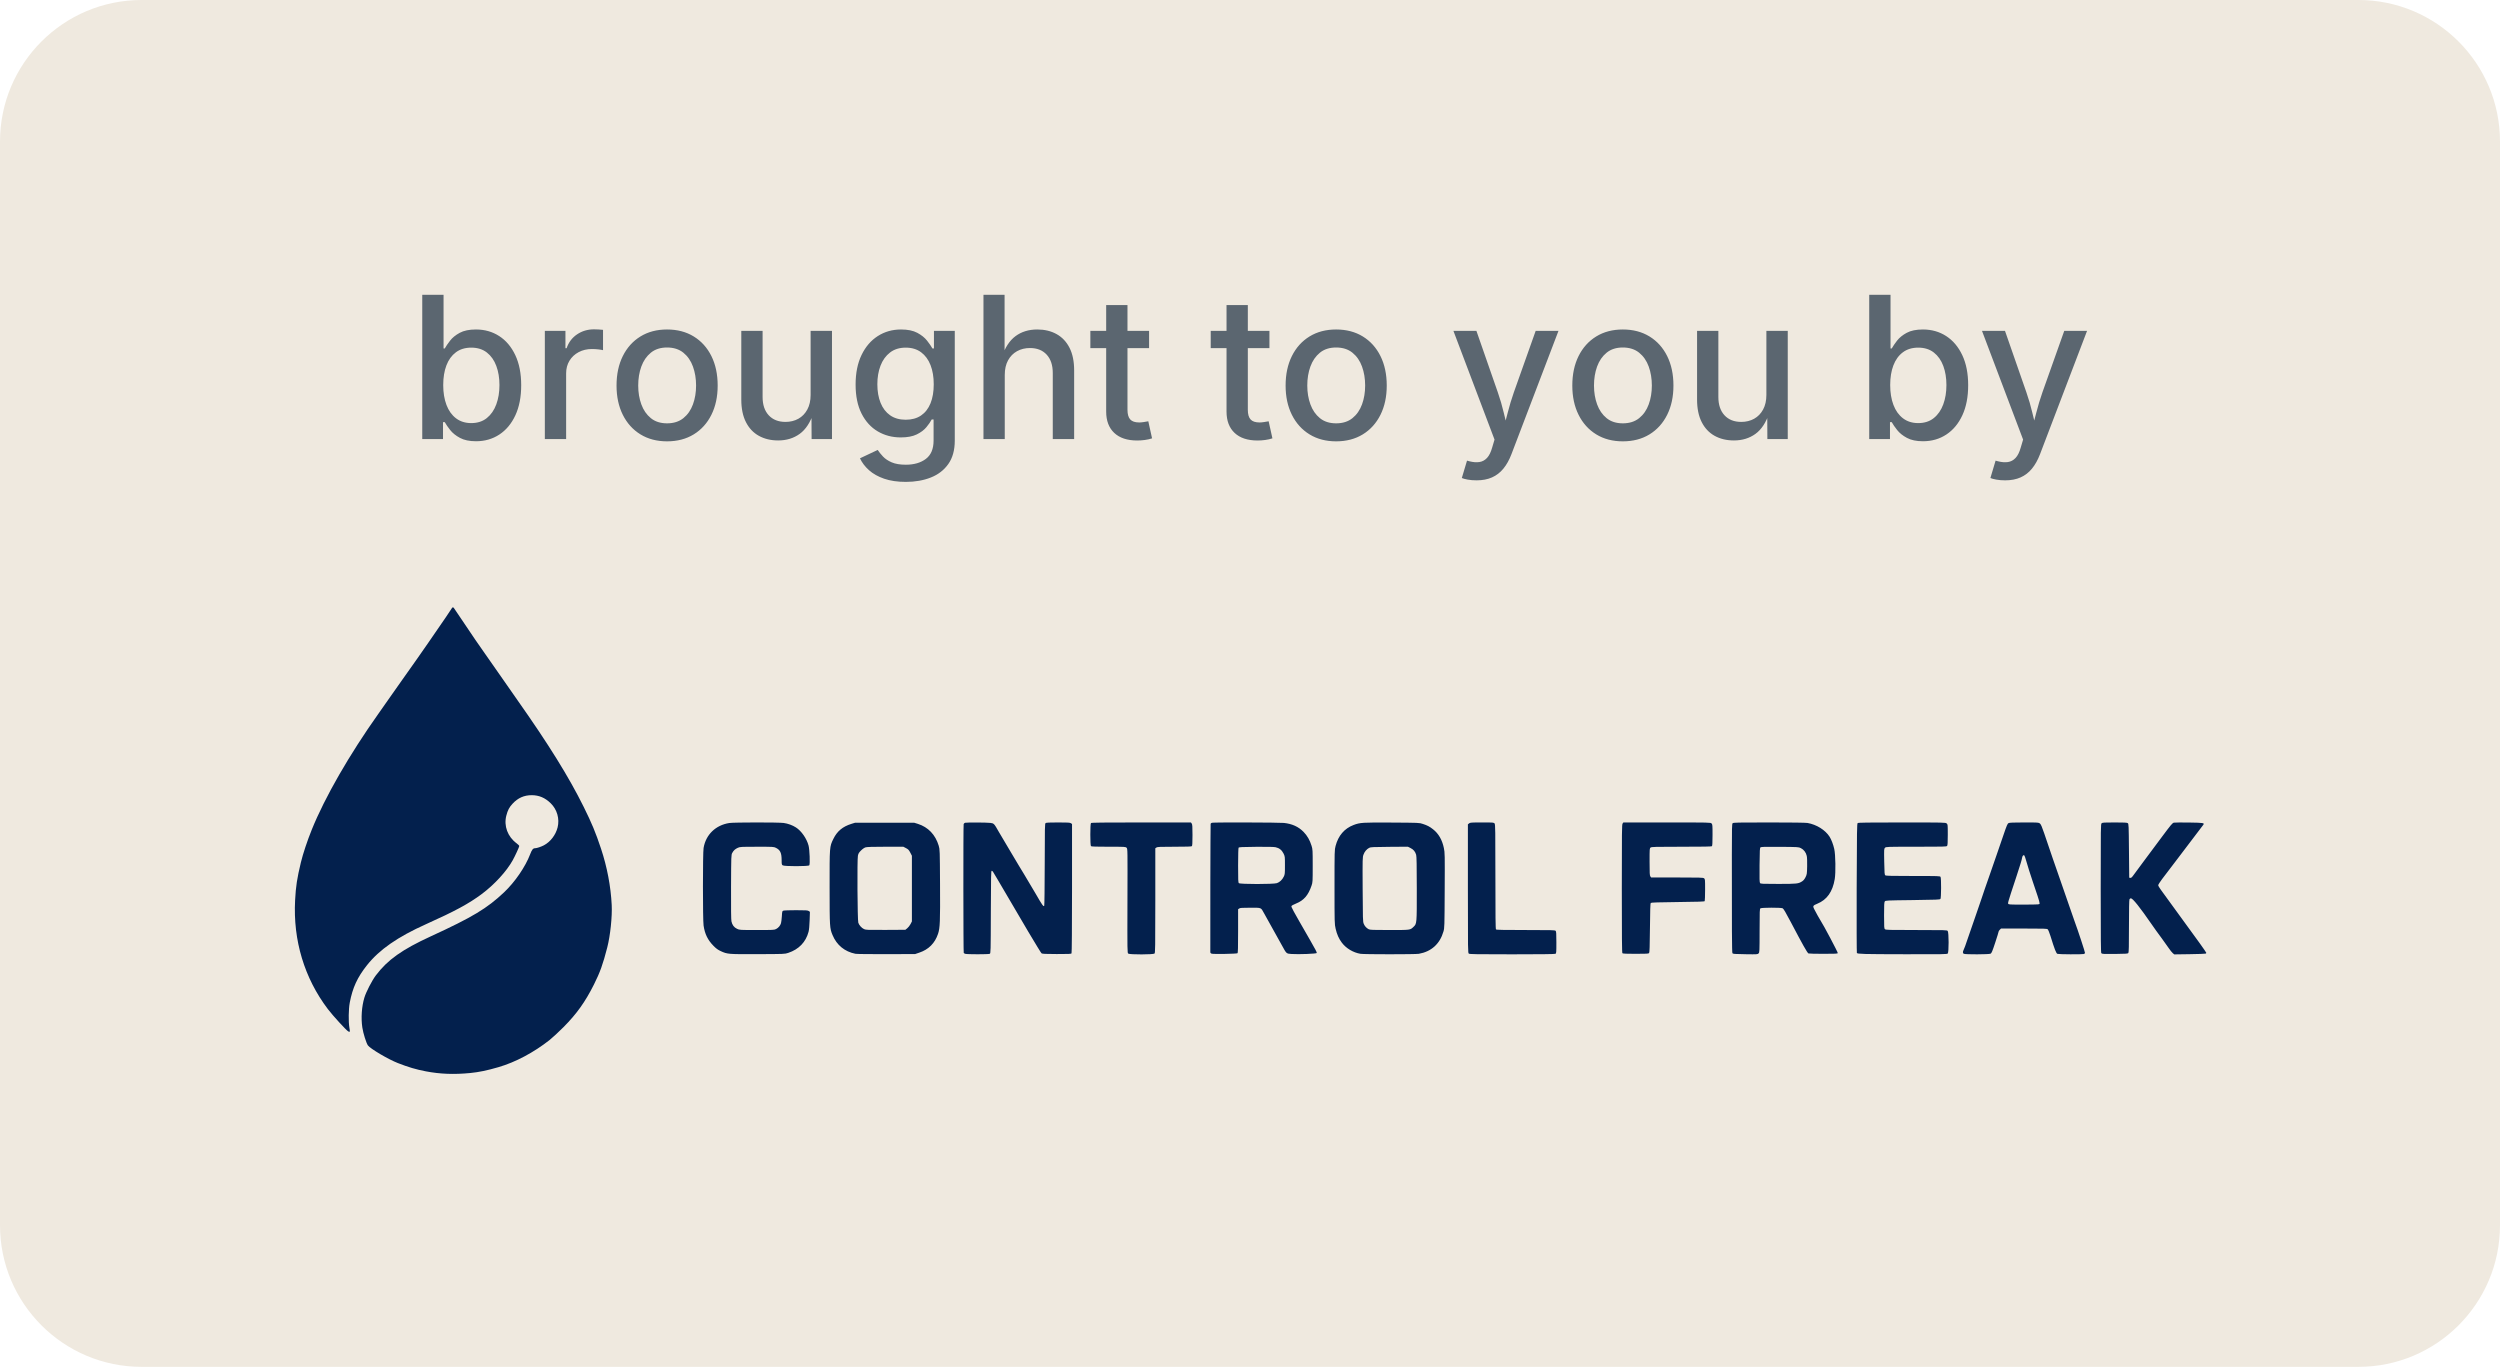
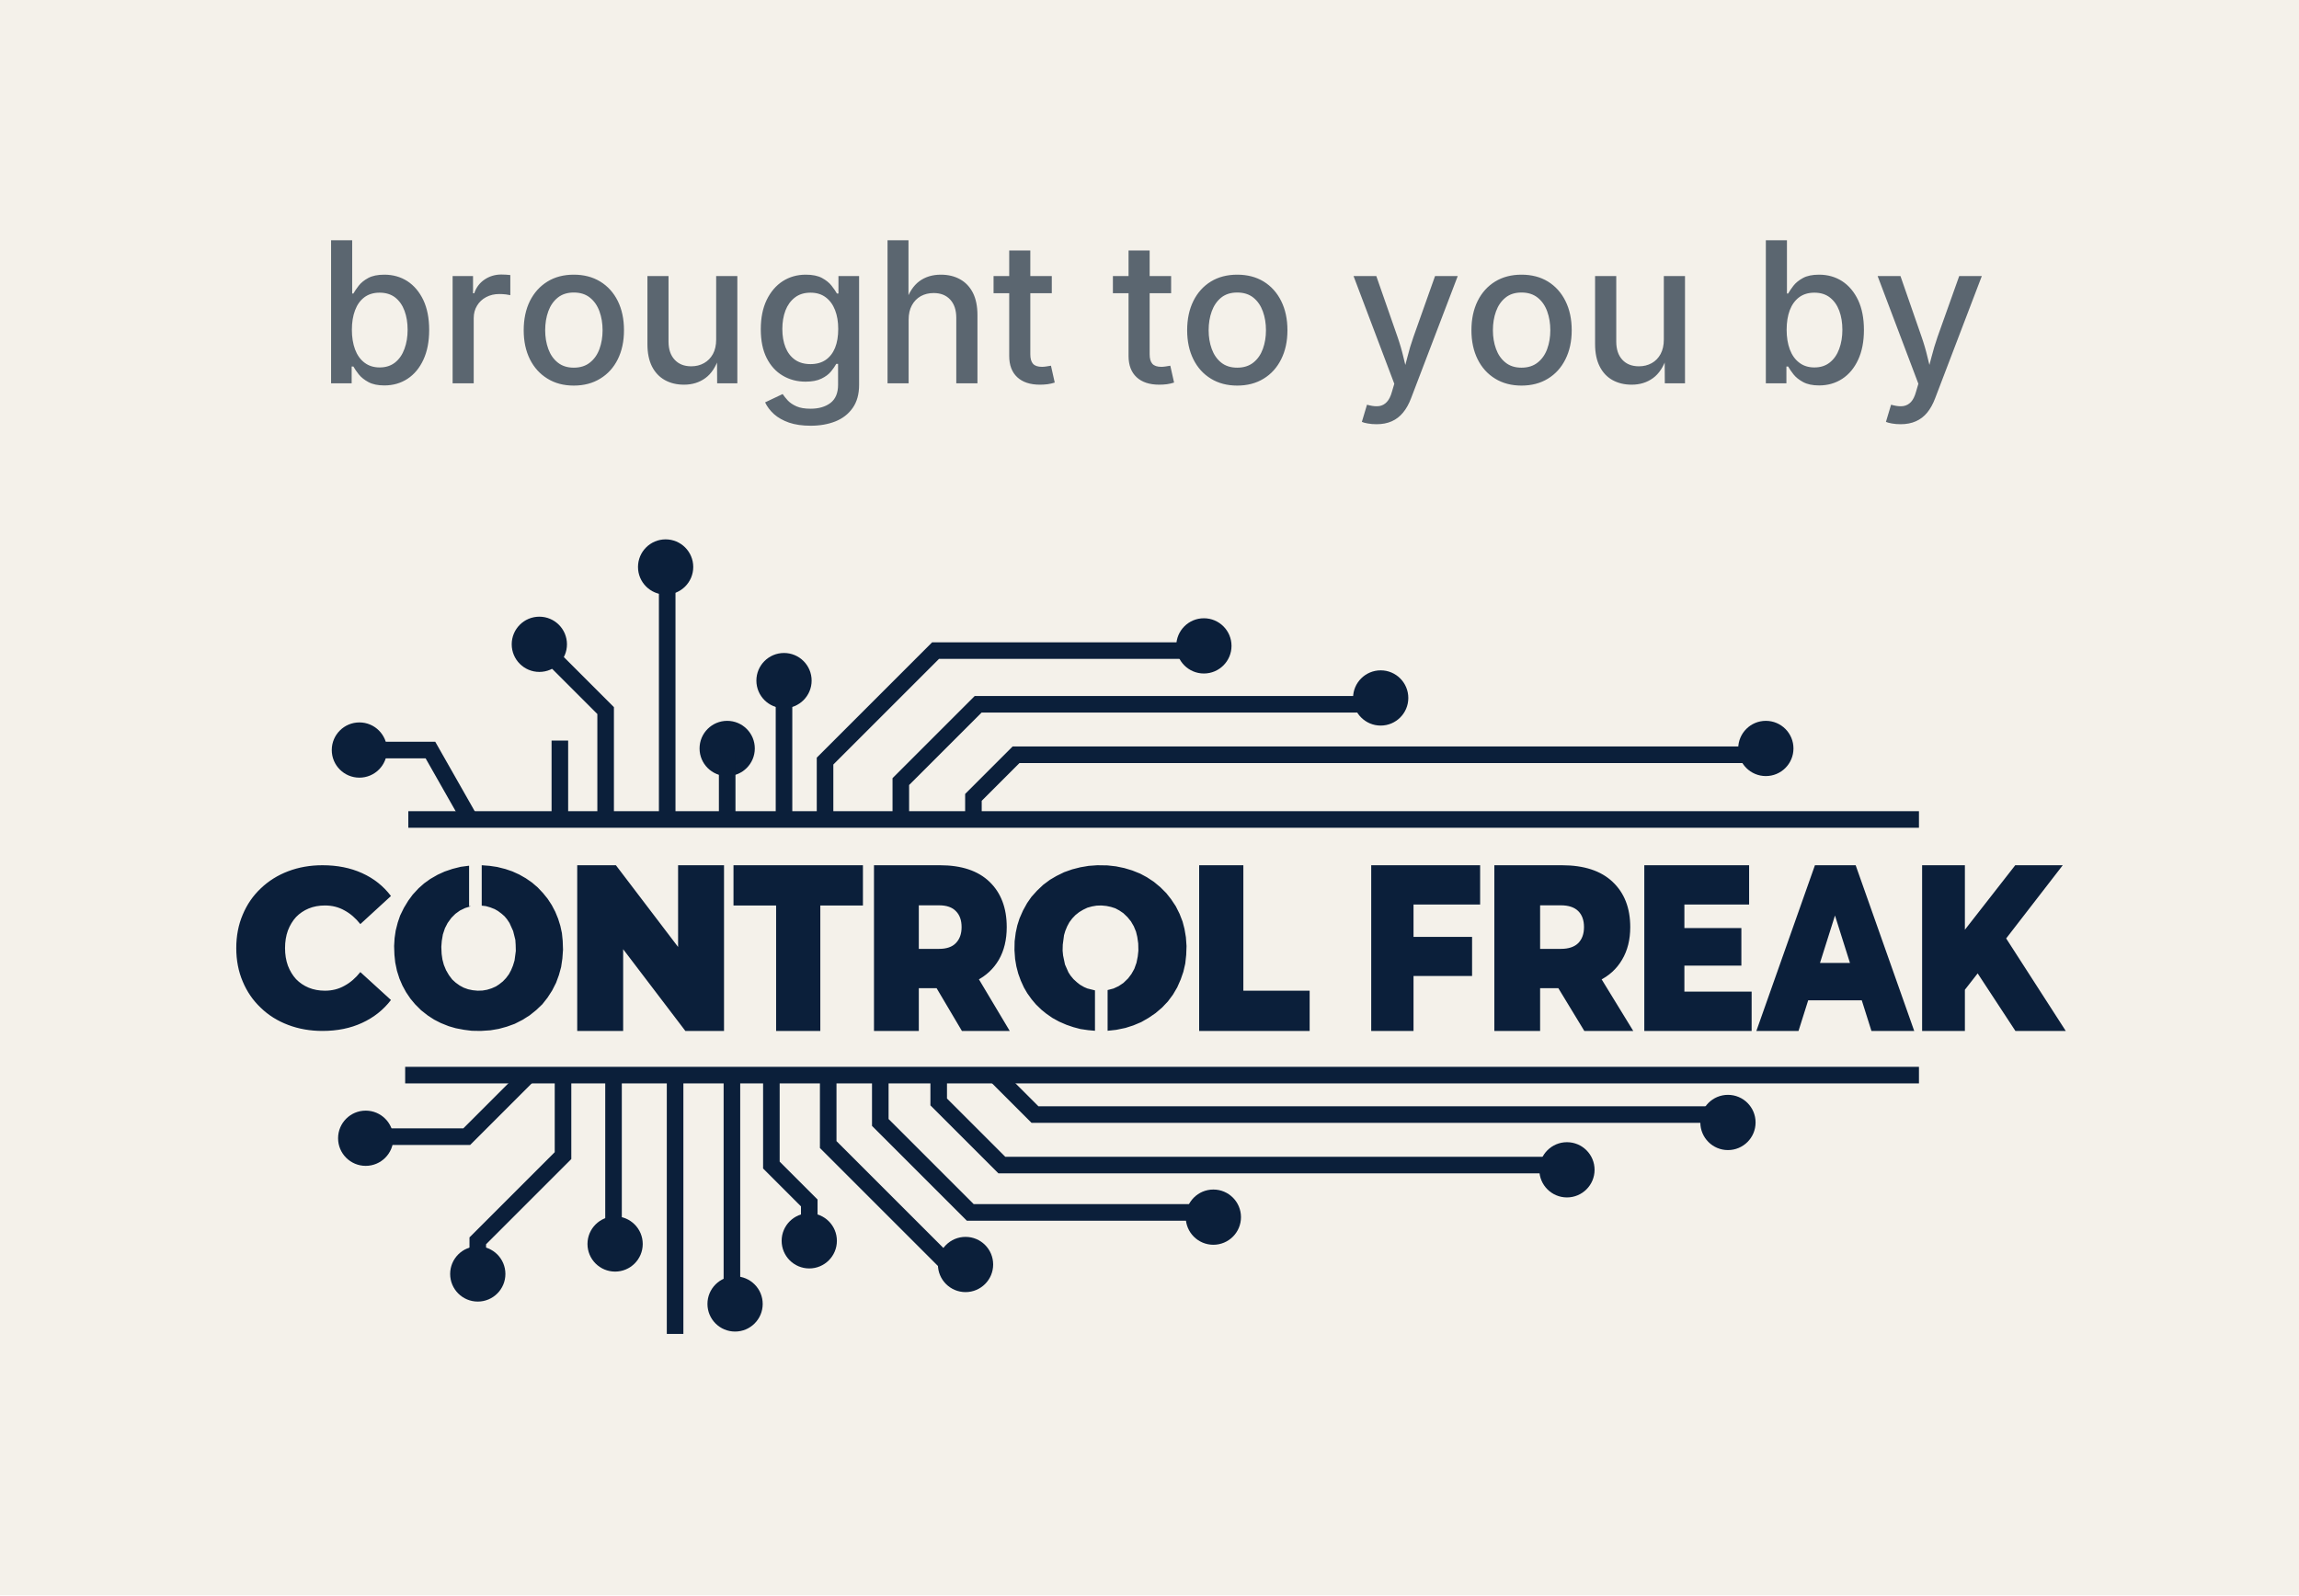
- <svg xmlns="http://www.w3.org/2000/svg" viewBox="0 0 353 193" width="353" height="193" role="img">
-   <rect width="353" height="193" rx="20" fill="#efe9df" />
-   <path transform="translate(57.6,62)" fill="#5b6670" d="M9.608 0.304Q8.227 0.304 7.347 -0.17Q6.467 -0.643 5.969 -1.274Q5.471 -1.904 5.201 -2.392H4.952V0.0H2.022V-20.371H5.03V-12.796H5.201Q5.468 -13.273 5.953 -13.901Q6.438 -14.529 7.309 -15.003Q8.18 -15.477 9.606 -15.477Q11.449 -15.477 12.888 -14.547Q14.327 -13.617 15.16 -11.854Q15.993 -10.09 15.993 -7.606Q15.993 -5.136 15.173 -3.366Q14.353 -1.596 12.913 -0.646Q11.473 0.304 9.608 0.304ZM8.941 -2.259Q10.256 -2.259 11.141 -2.97Q12.026 -3.681 12.475 -4.898Q12.923 -6.115 12.923 -7.629Q12.923 -9.134 12.48 -10.328Q12.037 -11.523 11.152 -12.218Q10.267 -12.914 8.941 -12.914Q7.651 -12.914 6.768 -12.252Q5.884 -11.59 5.433 -10.407Q4.983 -9.223 4.983 -7.629Q4.983 -6.039 5.439 -4.829Q5.896 -3.619 6.784 -2.939Q7.673 -2.259 8.941 -2.259ZM19.331 0.0V-15.285H22.241V-12.83H22.405Q22.827 -14.076 23.882 -14.788Q24.937 -15.499 26.277 -15.499Q26.565 -15.499 26.937 -15.478Q27.31 -15.457 27.548 -15.426V-12.555Q27.384 -12.605 26.919 -12.661Q26.453 -12.717 25.973 -12.717Q24.931 -12.717 24.103 -12.276Q23.276 -11.835 22.807 -11.062Q22.338 -10.289 22.338 -9.28V0.0ZM36.586 0.318Q34.435 0.318 32.831 -0.667Q31.227 -1.653 30.341 -3.429Q29.455 -5.205 29.455 -7.557Q29.455 -9.942 30.341 -11.724Q31.227 -13.505 32.831 -14.491Q34.435 -15.477 36.586 -15.477Q38.75 -15.477 40.356 -14.491Q41.963 -13.505 42.849 -11.724Q43.735 -9.942 43.735 -7.557Q43.735 -5.205 42.849 -3.429Q41.963 -1.653 40.356 -0.667Q38.75 0.318 36.586 0.318ZM36.586 -2.225Q37.981 -2.225 38.892 -2.956Q39.803 -3.688 40.244 -4.901Q40.686 -6.114 40.686 -7.562Q40.686 -9.023 40.244 -10.243Q39.803 -11.464 38.892 -12.199Q37.981 -12.933 36.586 -12.933Q35.2 -12.933 34.3 -12.199Q33.399 -11.464 32.957 -10.249Q32.516 -9.034 32.516 -7.562Q32.516 -6.114 32.957 -4.901Q33.399 -3.688 34.3 -2.956Q35.2 -2.225 36.586 -2.225ZM52.28 0.191Q50.723 0.191 49.548 -0.463Q48.372 -1.117 47.722 -2.405Q47.071 -3.692 47.071 -5.573V-15.285H50.078V-5.948Q50.078 -4.298 50.944 -3.362Q51.81 -2.427 53.309 -2.427Q54.328 -2.427 55.129 -2.872Q55.929 -3.318 56.393 -4.173Q56.858 -5.028 56.858 -6.228V-15.285H59.876V0.0H56.998L56.978 -3.742H57.276Q56.6 -1.669 55.319 -0.739Q54.038 0.191 52.28 0.191ZM70.308 6.043Q68.541 6.043 67.243 5.595Q65.946 5.147 65.102 4.391Q64.258 3.634 63.827 2.714L66.332 1.532Q66.616 1.965 67.073 2.455Q67.53 2.945 68.304 3.282Q69.079 3.618 70.303 3.618Q72.046 3.618 73.134 2.795Q74.222 1.972 74.222 0.208V-2.771H73.96Q73.695 -2.274 73.208 -1.682Q72.72 -1.091 71.852 -0.663Q70.983 -0.236 69.585 -0.236Q67.79 -0.236 66.345 -1.085Q64.899 -1.933 64.055 -3.596Q63.211 -5.259 63.211 -7.696Q63.211 -10.135 64.051 -11.876Q64.891 -13.617 66.343 -14.547Q67.794 -15.477 69.625 -15.477Q71.04 -15.477 71.919 -15.008Q72.797 -14.54 73.296 -13.906Q73.796 -13.273 74.063 -12.796H74.273V-15.285H77.214V0.222Q77.214 2.223 76.305 3.514Q75.395 4.806 73.832 5.424Q72.268 6.043 70.308 6.043ZM70.286 -2.734Q71.567 -2.734 72.449 -3.33Q73.331 -3.927 73.788 -5.05Q74.244 -6.174 74.244 -7.741Q74.244 -9.279 73.793 -10.44Q73.343 -11.601 72.461 -12.258Q71.579 -12.914 70.286 -12.914Q68.962 -12.914 68.07 -12.224Q67.178 -11.534 66.73 -10.368Q66.282 -9.201 66.282 -7.741Q66.282 -6.25 66.736 -5.121Q67.19 -3.991 68.082 -3.363Q68.974 -2.734 70.286 -2.734ZM84.272 -9.057V0.0H81.265V-20.371H84.247V-11.543H83.853Q84.518 -13.593 85.788 -14.535Q87.058 -15.477 88.861 -15.477Q90.42 -15.477 91.594 -14.822Q92.768 -14.168 93.419 -12.886Q94.069 -11.604 94.069 -9.712V0.0H91.051V-9.337Q91.051 -10.988 90.191 -11.923Q89.331 -12.858 87.832 -12.858Q86.814 -12.858 86.007 -12.413Q85.2 -11.968 84.736 -11.119Q84.272 -10.271 84.272 -9.057ZM104.651 -15.285V-12.84H96.359V-15.285ZM98.592 -18.922H101.6V-4.135Q101.6 -3.208 101.986 -2.778Q102.372 -2.348 103.266 -2.348Q103.501 -2.348 103.883 -2.404Q104.265 -2.46 104.539 -2.515L105.072 -0.104Q104.588 0.055 104.04 0.127Q103.492 0.199 102.967 0.199Q100.878 0.199 99.735 -0.87Q98.592 -1.94 98.592 -3.887ZM121.645 -15.285V-12.84H113.354V-15.285ZM115.586 -18.922H118.594V-4.135Q118.594 -3.208 118.98 -2.778Q119.366 -2.348 120.261 -2.348Q120.495 -2.348 120.877 -2.404Q121.259 -2.46 121.533 -2.515L122.066 -0.104Q121.582 0.055 121.034 0.127Q120.486 0.199 119.961 0.199Q117.873 0.199 116.73 -0.87Q115.586 -1.94 115.586 -3.887ZM131.059 0.318Q128.907 0.318 127.304 -0.667Q125.7 -1.653 124.814 -3.429Q123.928 -5.205 123.928 -7.557Q123.928 -9.942 124.814 -11.724Q125.7 -13.505 127.304 -14.491Q128.907 -15.477 131.059 -15.477Q133.222 -15.477 134.829 -14.491Q136.436 -13.505 137.322 -11.724Q138.208 -9.942 138.208 -7.557Q138.208 -5.205 137.322 -3.429Q136.436 -1.653 134.829 -0.667Q133.222 0.318 131.059 0.318ZM131.059 -2.225Q132.454 -2.225 133.365 -2.956Q134.275 -3.688 134.717 -4.901Q135.159 -6.114 135.159 -7.562Q135.159 -9.023 134.717 -10.243Q134.275 -11.464 133.365 -12.199Q132.454 -12.933 131.059 -12.933Q129.673 -12.933 128.772 -12.199Q127.872 -11.464 127.43 -10.249Q126.988 -9.034 126.988 -7.562Q126.988 -6.114 127.43 -4.901Q127.872 -3.688 128.772 -2.956Q129.673 -2.225 131.059 -2.225ZM148.809 5.495 149.542 3.043 149.883 3.133Q150.662 3.332 151.284 3.241Q151.907 3.149 152.365 2.662Q152.822 2.174 153.095 1.191L153.427 0.07L147.621 -15.285H150.868L153.893 -6.597Q154.398 -5.148 154.733 -3.718Q155.067 -2.288 155.456 -0.867H154.537Q154.926 -2.288 155.289 -3.726Q155.653 -5.164 156.154 -6.597L159.238 -15.285H162.459L155.82 2.123Q155.355 3.345 154.68 4.17Q154.005 4.996 153.071 5.41Q152.137 5.824 150.904 5.824Q150.196 5.824 149.639 5.721Q149.082 5.618 148.809 5.495ZM171.542 0.318Q169.39 0.318 167.786 -0.667Q166.182 -1.653 165.296 -3.429Q164.41 -5.205 164.41 -7.557Q164.41 -9.942 165.296 -11.724Q166.182 -13.505 167.786 -14.491Q169.39 -15.477 171.542 -15.477Q173.705 -15.477 175.311 -14.491Q176.918 -13.505 177.804 -11.724Q178.69 -9.942 178.69 -7.557Q178.69 -5.205 177.804 -3.429Q176.918 -1.653 175.311 -0.667Q173.705 0.318 171.542 0.318ZM171.542 -2.225Q172.936 -2.225 173.847 -2.956Q174.758 -3.688 175.199 -4.901Q175.641 -6.114 175.641 -7.562Q175.641 -9.023 175.199 -10.243Q174.758 -11.464 173.847 -12.199Q172.936 -12.933 171.542 -12.933Q170.155 -12.933 169.255 -12.199Q168.354 -11.464 167.912 -10.249Q167.471 -9.034 167.471 -7.562Q167.471 -6.114 167.912 -4.901Q168.354 -3.688 169.255 -2.956Q170.155 -2.225 171.542 -2.225ZM187.235 0.191Q185.678 0.191 184.503 -0.463Q183.328 -1.117 182.677 -2.405Q182.026 -3.692 182.026 -5.573V-15.285H185.033V-5.948Q185.033 -4.298 185.899 -3.362Q186.765 -2.427 188.264 -2.427Q189.284 -2.427 190.084 -2.872Q190.885 -3.318 191.349 -4.173Q191.813 -5.028 191.813 -6.228V-15.285H194.831V0.0H191.953L191.933 -3.742H192.231Q191.555 -1.669 190.274 -0.739Q188.993 0.191 187.235 0.191ZM213.92 0.304Q212.54 0.304 211.66 -0.17Q210.78 -0.643 210.282 -1.274Q209.783 -1.904 209.514 -2.392H209.265V0.0H206.335V-20.371H209.342V-12.796H209.514Q209.781 -13.273 210.265 -13.901Q210.75 -14.529 211.621 -15.003Q212.493 -15.477 213.919 -15.477Q215.762 -15.477 217.2 -14.547Q218.639 -13.617 219.473 -11.854Q220.306 -10.09 220.306 -7.606Q220.306 -5.136 219.486 -3.366Q218.665 -1.596 217.225 -0.646Q215.785 0.304 213.92 0.304ZM213.253 -2.259Q214.568 -2.259 215.453 -2.97Q216.339 -3.681 216.787 -4.898Q217.235 -6.115 217.235 -7.629Q217.235 -9.134 216.793 -10.328Q216.35 -11.523 215.465 -12.218Q214.58 -12.914 213.253 -12.914Q211.963 -12.914 211.08 -12.252Q210.197 -11.59 209.746 -10.407Q209.295 -9.223 209.295 -7.629Q209.295 -6.039 209.752 -4.829Q210.208 -3.619 211.097 -2.939Q211.986 -2.259 213.253 -2.259ZM223.444 5.495 224.176 3.043 224.517 3.133Q225.296 3.332 225.919 3.241Q226.542 3.149 226.999 2.662Q227.457 2.174 227.73 1.191L228.062 0.07L222.256 -15.285H225.503L228.528 -6.597Q229.033 -5.148 229.367 -3.718Q229.702 -2.288 230.091 -0.867H229.172Q229.561 -2.288 229.924 -3.726Q230.288 -5.164 230.789 -6.597L233.873 -15.285H237.094L230.455 2.123Q229.99 3.345 229.315 4.17Q228.64 4.996 227.706 5.41Q226.772 5.824 225.539 5.824Q224.831 5.824 224.274 5.721Q223.717 5.618 223.444 5.495Z" />
-   <g transform="translate(40.0,84) scale(0.28)" fill="#03204D">
-     <path fill-rule="evenodd" d="M94.25,241.11C98.73,240.67 102.76,239.83 108.62,238.12C117.10,235.64 126.32,230.74 134.25,224.50C135.69,223.36 138.86,220.43 141.30,217.98C148.00,211.22 152.24,205.28 156.66,196.48C159.73,190.35 161.19,186.30 163.38,177.75C164.91,171.79 165.91,162.21 165.62,156.38C165.14,146.91 163.31,137.26 160.22,127.95C157.49,119.75 155.60,115.19 151.48,106.88C144.04,91.85 133.81,75.37 118.12,53.12C116.27,50.51 112.55,45.17 109.84,41.25C107.13,37.33 103.43,32.04 101.62,29.50C99.82,26.96 97.66,23.86 96.83,22.62C89.42,11.55 86.23,6.83 86.00,6.56C85.57,6.07 85.26,6.19 84.80,7.02C84.39,7.77 81.52,11.97 73.13,24.12C69.25,29.75 66.62,33.48 59.76,43.15C57.90,45.77 55.14,49.69 53.62,51.87C52.11,54.04 49.59,57.63 48.02,59.85C33.30,80.60 20.98,102.02 14.37,118.38C12.12,123.93 9.92,130.57 8.88,134.88C6.93,143.01 6.33,146.92 5.96,153.99C4.89,174.19 10.63,193.24 22.47,208.86C24.99,212.18 31.80,219.63 32.79,220.14C33.66,220.60 33.72,220.38 33.33,218.16C32.82,215.22 32.91,208.84 33.52,205.62C34.95,198.09 37.36,192.84 42.20,186.75C48.47,178.86 57.64,172.49 72.00,166.04C86.62,159.47 93.54,155.73 100.12,150.82C106.43,146.12 112.56,139.44 115.66,133.88C116.92,131.62 119.00,127.10 119.00,126.63C119.00,126.43 118.40,125.82 117.67,125.28C113.14,121.94 111.12,116.50 112.48,111.28C113.19,108.55 113.94,107.11 115.63,105.29C118.32,102.39 121.43,101.00 125.25,101.00C128.97,101.00 132.03,102.30 134.88,105.10C138.08,108.24 139.41,112.92 138.34,117.23C137.39,121.05 134.71,124.55 131.39,126.29C130.00,127.02 127.80,127.75 126.99,127.75C125.95,127.75 125.40,128.42 124.51,130.75C122.08,137.13 116.85,144.76 111.33,149.99C102.80,158.07 95.33,162.56 74.54,172.11C59.92,178.82 52.61,184.01 46.66,191.90C44.70,194.51 41.79,200.15 40.90,203.07C39.53,207.58 39.13,213.41 39.87,218.21C40.30,221.08 41.87,226.08 42.68,227.19C43.92,228.88 52.95,234.21 57.75,236.08C63.11,238.18 66.95,239.31 71.82,240.25C79.11,241.64 86.06,241.91 94.25,241.11Z" />
-     <path transform="translate(206,109)" fill-rule="evenodd" d="M48.62,71.53C53.98,69.76 57.51,66.09 58.89,60.88C59.14,59.94 59.34,57.76 59.43,55.10L59.57,50.83L58.98,50.41C58.47,50.06 57.58,50.00 52.59,50.00C49.39,50.00 46.51,50.10 46.18,50.23C45.61,50.44 45.57,50.61 45.42,53.04C45.33,54.46 45.14,56.04 44.99,56.55C44.65,57.76 43.69,58.90 42.48,59.51C41.58,59.97 40.96,60.00 32.82,60.00C24.15,60.00 24.12,59.99 22.83,59.39C21.30,58.68 20.40,57.47 20.00,55.62C19.82,54.78 19.76,49.05 19.80,38.24C19.87,22.29 19.88,22.11 20.41,21.12C21.10,19.84 21.85,19.16 23.25,18.52C24.31,18.04 24.86,18.01 32.85,18.01C41.12,18.00 41.35,18.01 42.44,18.56C44.63,19.65 45.31,21.13 45.31,24.82C45.31,26.76 45.37,27.06 45.84,27.38C46.63,27.94 58.79,27.93 59.25,27.37C59.71,26.82 59.43,19.39 58.88,17.38C57.92,13.82 55.27,10.03 52.53,8.27C50.78,7.14 48.49,6.31 46.34,6.01C43.77,5.65 21.26,5.67 18.94,6.03C12.03,7.10 7.08,11.90 5.95,18.62C5.52,21.18 5.52,54.85 5.95,57.75C6.58,62.01 8.05,65.03 10.92,67.94C12.30,69.35 13.14,69.96 14.63,70.65C17.96,72.19 18.39,72.22 33.38,72.16C46.76,72.11 46.89,72.11 48.62,71.53ZM114.74,71.40C119.43,69.83 122.60,66.64 124.18,61.92C125.17,58.98 125.30,55.84 125.19,36.92C125.09,19.63 125.08,19.35 124.53,17.50C122.87,11.94 119.20,8.10 114.00,6.46L112.12,5.88L97.25,5.88L82.38,5.88L80.50,6.46C76.06,7.85 73.28,10.17 71.38,14.08C69.47,18.00 69.48,17.86 69.50,38.56C69.51,58.50 69.55,59.10 70.98,62.53C73.09,67.61 77.09,70.89 82.52,71.98C83.13,72.11 90.15,72.19 98.12,72.16L112.62,72.12L114.74,71.40ZM150.26,71.99C150.74,71.74 150.75,71.24 150.81,50.93C150.87,32.76 150.92,30.12 151.24,30.12C151.65,30.12 151.74,30.25 154.36,34.75C166.29,55.25 175.86,71.32 176.38,71.75C176.70,72.02 178.32,72.10 184.03,72.11C190.20,72.12 191.30,72.07 191.50,71.75C191.65,71.52 191.74,58.99 191.75,38.95L191.75,6.53L191.19,6.14C190.73,5.81 189.67,5.75 184.74,5.75C180.41,5.75 178.73,5.83 178.43,6.06C178.04,6.35 178.01,8.04 177.98,26.90C177.96,38.19 177.85,47.58 177.73,47.78C177.37,48.37 176.74,47.48 173.30,41.50C171.52,38.41 168.92,34.04 167.53,31.79C166.14,29.54 165.00,27.67 165.00,27.63C165.00,27.59 163.11,24.42 160.81,20.59C158.50,16.76 155.83,12.24 154.87,10.56C152.45,6.28 152.37,6.20 150.60,5.98C148.81,5.75 138.60,5.70 137.82,5.91C137.52,5.99 137.19,6.29 137.10,6.58C136.88,7.27 136.92,71.17 137.14,71.52C137.23,71.67 137.54,71.88 137.84,71.99C138.64,72.30 149.68,72.30 150.26,71.99ZM233.36,71.86C233.71,71.50 233.75,68.74 233.75,45.12L233.75,18.78L234.31,18.39C234.78,18.06 236.07,18.00 243.38,18.00C249.67,18.00 251.98,17.92 252.20,17.70C252.41,17.49 252.50,15.90 252.50,12.13C252.50,7.77 252.43,6.77 252.11,6.31L251.72,5.75L226.66,5.75C207.50,5.75 201.53,5.82 201.30,6.05C200.87,6.48 200.87,17.27 201.30,17.70C201.52,17.92 203.84,18.00 210.18,18.00C218.50,18.00 218.76,18.01 219.27,18.52C219.78,19.03 219.78,19.05 219.70,45.28C219.63,71.03 219.63,71.55 220.11,71.89C220.87,72.45 232.80,72.41 233.36,71.86ZM275.19,71.70C275.43,71.50 275.50,68.96 275.50,60.48L275.50,49.53L276.06,49.14C276.51,48.82 277.49,48.75 281.64,48.75C287.42,48.75 286.95,48.56 288.56,51.50C290.37,54.81 290.88,55.73 293.50,60.38C294.97,62.99 296.88,66.42 297.74,68.00C299.91,71.97 299.83,71.90 302.43,72.08C305.96,72.33 315.02,71.98 315.17,71.59C315.29,71.30 314.46,69.70 311.75,65.00C302.50,48.93 302.18,48.34 302.44,47.87C302.56,47.65 303.58,47.10 304.70,46.65C308.66,45.05 310.86,42.51 312.53,37.62C313.11,35.92 313.12,35.67 313.12,27.62C313.12,19.67 313.10,19.31 312.54,17.50C311.65,14.64 310.35,12.39 308.52,10.52C305.95,7.89 302.75,6.43 298.58,5.99C296.20,5.74 263.23,5.66 262.33,5.90C262.03,5.98 261.72,6.21 261.65,6.40C261.55,6.65 261.41,66.24 261.49,71.29C261.50,71.52 261.78,71.80 262.12,71.92C263.02,72.22 274.80,72.02 275.19,71.70ZM366.64,71.99C372.95,70.89 377.26,66.98 379.06,60.73C379.58,58.92 379.60,58.38 379.68,39.97C379.77,21.72 379.76,20.99 379.26,18.63C378.40,14.50 376.59,11.38 373.80,9.19C372.09,7.84 370.94,7.24 368.62,6.48C366.90,5.90 366.71,5.90 353.25,5.81C338.33,5.70 337.00,5.79 333.72,7.04C329.10,8.81 326.04,12.37 324.66,17.58C324.13,19.59 324.12,19.96 324.12,38.25C324.12,56.53 324.14,56.92 324.67,59.29C325.34,62.22 326.30,64.38 327.83,66.40C329.99,69.26 333.55,71.38 337.20,71.99C339.00,72.30 364.90,72.30 366.64,71.99ZM435.52,71.99C435.97,71.75 436.00,71.41 436.00,66.26C436.00,61.62 435.94,60.73 435.61,60.39C435.26,60.04 433.55,60.00 420.53,60.00C409.45,60.00 405.78,59.93 405.55,59.70C405.32,59.47 405.25,53.23 405.25,33.13C405.25,9.76 405.21,6.80 404.86,6.31C404.48,5.76 404.39,5.75 398.51,5.75C393.02,5.75 392.51,5.79 391.97,6.23L391.38,6.71L391.38,39.12C391.38,70.92 391.38,71.55 391.86,71.90C392.27,72.20 395.65,72.25 413.69,72.25C427.92,72.25 435.19,72.16 435.52,71.99ZM537.96,71.79C538.45,71.30 538.47,70.99 538.48,60.33C538.49,50.28 538.52,49.35 538.92,49.06C539.48,48.65 549.19,48.62 550.09,49.03C550.55,49.24 551.62,51.05 554.27,56.09C560.20,67.37 562.42,71.32 563.11,71.81C563.26,71.91 566.61,71.99 570.57,72.00C576.77,72.00 577.79,71.95 577.91,71.62C578.04,71.29 570.51,57.09 569.24,55.25C568.79,54.59 566.86,51.12 565.93,49.30C565.23,47.92 565.43,47.60 567.56,46.74C572.44,44.76 575.31,40.72 576.38,34.29C576.92,31.04 576.78,21.97 576.13,19.12C575.62,16.86 574.67,14.36 573.78,12.96C571.62,9.56 567.22,6.81 562.64,6.01C561.71,5.85 554.49,5.75 543.22,5.75C527.25,5.75 525.24,5.79 524.89,6.14C524.54,6.49 524.50,8.28 524.49,21.96C524.46,58.88 524.53,71.36 524.78,71.66C525.14,72.09 525.43,72.11 531.79,72.21C537.20,72.29 537.48,72.27 537.96,71.79ZM633.36,71.86C633.96,71.25 633.94,61.13 633.34,60.46C632.94,60.02 632.12,60.00 617.54,60.00C603.58,60.00 602.12,59.96 601.71,59.59C601.29,59.21 601.25,58.65 601.25,52.64C601.25,47.34 601.32,46.01 601.61,45.59C601.97,45.08 602.20,45.07 615.68,44.90C627.94,44.74 629.41,44.68 629.69,44.31C630.08,43.79 630.13,33.96 629.74,33.23C629.49,32.76 629.07,32.75 615.91,32.75C605.13,32.75 602.25,32.68 601.90,32.42C601.49,32.13 601.44,31.47 601.33,25.57C601.22,19.21 601.23,19.02 601.73,18.52C602.24,18.01 602.40,18.00 617.47,18.00C631.34,18.00 632.72,17.96 633.03,17.59C633.30,17.26 633.38,16.00 633.38,11.94C633.38,6.74 633.37,6.70 632.78,6.23C632.21,5.77 631.48,5.75 610.27,5.75C593.11,5.75 588.26,5.82 587.95,6.06C587.58,6.35 587.54,9.44 587.44,38.81C587.39,56.65 587.43,71.39 587.54,71.56C587.87,72.10 590.50,72.17 612.04,72.21C630.76,72.25 633.01,72.21 633.36,71.86ZM654.97,71.93C655.46,71.68 655.87,70.71 657.28,66.42C658.23,63.55 659.00,61.04 659.00,60.84C659.00,60.64 659.28,60.20 659.61,59.86L660.23,59.25L671.78,59.25C682.16,59.25 683.38,59.29 683.79,59.66C684.04,59.89 684.65,61.38 685.15,62.97C687.28,69.84 688.04,71.78 688.68,72.02C689.33,72.27 701.03,72.34 701.92,72.10C702.22,72.02 702.52,71.80 702.59,71.62C702.70,71.34 699.08,60.34 697.25,55.38C696.94,54.55 695.54,50.50 694.12,46.38C692.71,42.25 690.85,36.91 690.00,34.50C688.35,29.87 684.46,18.55 682.01,11.25C680.89,7.95 680.37,6.74 679.88,6.31C679.23,5.76 679.14,5.75 671.92,5.75C666.63,5.76 664.46,5.84 664.02,6.07C663.51,6.32 663.09,7.30 661.49,12.00C660.44,15.09 658.87,19.65 658.01,22.12C657.15,24.60 655.57,29.16 654.50,32.25C653.42,35.34 652.27,38.66 651.93,39.62C651.59,40.59 650.97,42.44 650.54,43.75C650.11,45.06 649.25,47.59 648.61,49.38C647.98,51.16 647.03,53.92 646.50,55.50C645.97,57.08 644.84,60.34 643.99,62.75C643.15,65.16 642.31,67.59 642.12,68.16C641.94,68.73 641.61,69.54 641.39,69.96C640.88,70.96 640.89,71.66 641.44,71.98C642.10,72.37 654.22,72.33 654.97,71.93ZM724.44,71.57C724.68,71.25 724.75,68.15 724.75,58.06C724.75,49.51 724.84,44.80 725.01,44.48C725.15,44.22 725.47,44.00 725.71,44.00C726.65,44.00 730.23,48.47 736.11,57.00C736.92,58.17 737.99,59.69 738.49,60.38C739.00,61.06 740.31,62.86 741.42,64.38C742.53,65.89 744.03,68.01 744.77,69.08C745.50,70.16 746.44,71.32 746.85,71.67L747.59,72.29L755.39,72.18C759.68,72.12 763.31,71.99 763.47,71.89C763.62,71.80 763.75,71.62 763.75,71.51C763.75,71.39 762.31,69.29 760.55,66.83C755.27,59.49 743.08,42.72 740.79,39.65C740.08,38.70 739.50,37.69 739.50,37.40C739.51,37.11 740.38,35.73 741.44,34.32C742.50,32.92 746.01,28.31 749.24,24.07C754.43,17.26 761.24,8.28 762.23,6.95C762.94,5.99 762.36,5.90 755.12,5.79C751.34,5.74 747.88,5.76 747.42,5.85C746.69,5.99 746.02,6.78 741.36,13.03C738.48,16.90 734.27,22.55 732.00,25.60C729.73,28.64 727.45,31.73 726.93,32.46C726.20,33.47 725.85,33.76 725.43,33.70L724.88,33.62L724.75,20.04C724.63,6.96 724.61,6.45 724.14,6.10C723.75,5.82 722.42,5.75 717.53,5.75C712.19,5.75 711.36,5.80 710.96,6.16C710.52,6.56 710.50,7.91 710.50,39.01C710.50,64.65 710.57,71.49 710.81,71.69C711.32,72.10 711.79,72.13 718.10,72.06C723.39,72.00 724.16,71.94 724.44,71.57ZM482.76,71.62C483.00,71.33 483.10,68.36 483.19,58.93C483.27,50.14 483.38,46.54 483.59,46.33C483.80,46.12 487.53,46.00 497.24,45.89C507.42,45.78 510.65,45.67 510.80,45.43C510.90,45.26 510.99,42.68 511.00,39.70C511.00,34.38 510.99,34.27 510.44,33.89C509.96,33.55 508.24,33.50 496.83,33.50L483.78,33.50L483.39,32.94C483.06,32.47 483.00,31.34 483.00,25.58C483.00,18.83 483.00,18.78 483.56,18.39C484.04,18.05 485.94,18.00 499.13,18.00C510.48,18.00 514.22,17.93 514.45,17.70C514.66,17.49 514.75,15.88 514.75,12.08C514.75,7.08 514.72,6.72 514.25,6.25C513.76,5.76 513.42,5.75 491.76,5.75L469.78,5.75L469.39,6.31C469.04,6.80 469.00,10.33 469.00,39.13C469.00,63.90 469.07,71.47 469.30,71.70C469.52,71.92 471.36,72.00 476.02,72.00C481.47,72.00 482.49,71.94 482.76,71.62ZM86.87,59.54C85.64,58.97 84.38,57.57 83.97,56.32C83.54,55.00 83.36,24.50 83.77,22.54C84.01,21.40 84.27,20.95 85.34,19.89C86.15,19.08 87.01,18.50 87.65,18.30C88.38,18.09 91.35,18.00 97.69,18.00L106.69,18.00L108.03,18.70C109.18,19.30 109.49,19.63 110.19,20.97L111.00,22.54L111.00,39.10L111.00,55.66L110.31,57.01C109.93,57.74 109.19,58.69 108.66,59.11L107.70,59.88L97.79,59.94C88.62,59.99 87.80,59.96 86.87,59.54ZM341.38,59.61C340.18,58.99 339.31,58.02 338.83,56.78C338.42,55.72 338.38,54.23 338.31,39.47C338.23,23.56 338.24,23.30 338.76,21.91C339.31,20.42 340.29,19.27 341.59,18.56C342.29,18.17 343.44,18.12 351.75,18.05L361.12,17.98L362.50,18.68C363.99,19.43 364.82,20.44 365.30,22.10C365.52,22.85 365.60,27.45 365.61,39.12C365.63,56.94 365.64,56.81 363.93,58.43C362.24,60.03 362.48,60.00 351.82,60.00C343.53,60.00 342.02,59.94 341.38,59.61ZM664.19,46.98C663.47,46.56 663.16,47.69 668.00,33.00C670.13,26.50 670.64,24.84 670.89,23.42C671.06,22.45 671.59,21.99 672.01,22.41C672.14,22.54 672.59,23.88 673.01,25.38C673.44,26.89 674.05,28.91 674.37,29.88C674.69,30.84 675.52,33.37 676.21,35.50C676.91,37.63 677.99,40.88 678.63,42.71C679.26,44.55 679.74,46.29 679.70,46.59C679.63,47.12 679.59,47.13 672.12,47.18C667.34,47.22 664.47,47.15 664.19,46.98ZM275.89,36.36C275.55,36.02 275.50,34.86 275.50,27.42C275.51,22.48 275.61,18.72 275.74,18.50C275.95,18.18 277.27,18.11 284.55,18.04C290.26,17.99 293.56,18.06 294.42,18.25C296.26,18.65 297.55,19.68 298.41,21.42C299.12,22.86 299.12,22.93 299.12,27.38C299.12,31.60 299.09,31.95 298.53,33.08C297.75,34.67 296.47,35.88 295.06,36.36C293.34,36.94 276.48,36.94 275.89,36.36ZM538.72,36.33C538.44,36.00 538.39,34.33 538.46,27.27C538.54,19.57 538.59,18.59 538.96,18.30C539.29,18.04 541.35,17.99 548.75,18.05C558.02,18.12 558.14,18.13 559.31,18.71C560.77,19.44 561.89,20.91 562.26,22.60C562.44,23.37 562.51,25.47 562.46,27.88C562.38,31.68 562.34,31.95 561.66,33.33C561.19,34.29 560.63,34.99 560.00,35.40C558.09,36.67 557.36,36.75 547.87,36.75C539.96,36.75 539.03,36.71 538.72,36.33Z" />
-   </g>
+ <svg xmlns="http://www.w3.org/2000/svg" viewBox="0 0 304 211" width="304" height="211" role="img" aria-label="brought to you by Control Freak">
+   <rect width="100%" height="100%" fill="#f4f1ea" />
+   <path transform="translate(41.9,50.7)" fill="#5b6670" d="M8.92 0.28Q7.64 0.28 6.82 -0.16Q6.01 -0.6 5.54 -1.18Q5.08 -1.77 4.83 -2.22H4.6V0H1.88V-18.92H4.67V-11.88H4.83Q5.08 -12.32 5.53 -12.91Q5.98 -13.49 6.79 -13.93Q7.6 -14.37 8.92 -14.37Q10.63 -14.37 11.97 -13.51Q13.3 -12.64 14.08 -11.01Q14.85 -9.37 14.85 -7.06Q14.85 -4.77 14.09 -3.13Q13.33 -1.48 11.99 -0.6Q10.65 0.28 8.92 0.28ZM8.3 -2.1Q9.52 -2.1 10.35 -2.76Q11.17 -3.42 11.58 -4.55Q12 -5.68 12 -7.08Q12 -8.48 11.59 -9.59Q11.18 -10.7 10.36 -11.35Q9.53 -11.99 8.3 -11.99Q7.1 -11.99 6.28 -11.38Q5.46 -10.76 5.05 -9.66Q4.63 -8.56 4.63 -7.08Q4.63 -5.61 5.05 -4.48Q5.47 -3.36 6.3 -2.73Q7.13 -2.1 8.3 -2.1Z M17.95 0V-14.19H20.65V-11.91H20.81Q21.2 -13.07 22.18 -13.73Q23.16 -14.39 24.4 -14.39Q24.67 -14.39 25.01 -14.37Q25.36 -14.35 25.58 -14.32V-11.66Q25.43 -11.7 25 -11.76Q24.56 -11.81 24.12 -11.81Q23.15 -11.81 22.38 -11.4Q21.61 -10.99 21.18 -10.27Q20.74 -9.55 20.74 -8.62V0Z M33.97 0.3Q31.97 0.3 30.49 -0.62Q29 -1.53 28.17 -3.18Q27.35 -4.83 27.35 -7.02Q27.35 -9.23 28.17 -10.89Q29 -12.54 30.49 -13.46Q31.97 -14.37 33.97 -14.37Q35.98 -14.37 37.47 -13.46Q38.97 -12.54 39.79 -10.89Q40.61 -9.23 40.61 -7.02Q40.61 -4.83 39.79 -3.18Q38.97 -1.53 37.47 -0.62Q35.98 0.3 33.97 0.3ZM33.97 -2.07Q35.27 -2.07 36.11 -2.75Q36.96 -3.42 37.37 -4.55Q37.78 -5.68 37.78 -7.02Q37.78 -8.38 37.37 -9.51Q36.96 -10.65 36.11 -11.33Q35.27 -12.01 33.97 -12.01Q32.69 -12.01 31.85 -11.33Q31.01 -10.65 30.6 -9.52Q30.19 -8.39 30.19 -7.02Q30.19 -5.68 30.6 -4.55Q31.01 -3.42 31.85 -2.75Q32.69 -2.07 33.97 -2.07Z M48.55 0.18Q47.1 0.18 46.01 -0.43Q44.92 -1.04 44.31 -2.23Q43.71 -3.43 43.71 -5.18V-14.19H46.5V-5.52Q46.5 -3.99 47.31 -3.12Q48.11 -2.25 49.5 -2.25Q50.45 -2.25 51.19 -2.67Q51.93 -3.08 52.37 -3.87Q52.8 -4.67 52.8 -5.78V-14.19H55.6V0H52.93L52.91 -3.47H53.19Q52.56 -1.55 51.37 -0.69Q50.18 0.18 48.55 0.18Z M65.29 5.61Q63.65 5.61 62.44 5.2Q61.24 4.78 60.45 4.08Q59.67 3.37 59.27 2.52L61.59 1.42Q61.86 1.82 62.28 2.28Q62.71 2.73 63.43 3.05Q64.14 3.36 65.28 3.36Q66.9 3.36 67.91 2.6Q68.92 1.83 68.92 0.19V-2.57H68.68Q68.43 -2.11 67.98 -1.56Q67.53 -1.01 66.72 -0.62Q65.91 -0.22 64.62 -0.22Q62.95 -0.22 61.61 -1.01Q60.26 -1.8 59.48 -3.34Q58.7 -4.88 58.7 -7.15Q58.7 -9.41 59.48 -11.03Q60.26 -12.64 61.6 -13.51Q62.95 -14.37 64.65 -14.37Q65.97 -14.37 66.78 -13.94Q67.6 -13.5 68.06 -12.91Q68.52 -12.32 68.77 -11.88H68.97V-14.19H71.7V0.21Q71.7 2.06 70.85 3.26Q70.01 4.46 68.56 5.04Q67.11 5.61 65.29 5.61ZM65.27 -2.54Q66.46 -2.54 67.27 -3.09Q68.09 -3.65 68.52 -4.69Q68.94 -5.73 68.94 -7.19Q68.94 -8.62 68.52 -9.69Q68.1 -10.77 67.28 -11.38Q66.47 -11.99 65.27 -11.99Q64.04 -11.99 63.21 -11.35Q62.38 -10.71 61.96 -9.63Q61.55 -8.54 61.55 -7.19Q61.55 -5.8 61.97 -4.75Q62.39 -3.71 63.22 -3.12Q64.05 -2.54 65.27 -2.54Z M78.25 -8.41V0H75.46V-18.92H78.23V-10.72H77.86Q78.48 -12.62 79.66 -13.5Q80.84 -14.37 82.51 -14.37Q83.96 -14.37 85.05 -13.76Q86.14 -13.16 86.75 -11.97Q87.35 -10.78 87.35 -9.02V0H84.55V-8.67Q84.55 -10.2 83.75 -11.07Q82.95 -11.94 81.56 -11.94Q80.61 -11.94 79.86 -11.53Q79.11 -11.11 78.68 -10.32Q78.25 -9.54 78.25 -8.41Z M97.18 -14.19V-11.92H89.48V-14.19ZM91.55 -17.57H94.34V-3.84Q94.34 -2.98 94.7 -2.58Q95.06 -2.18 95.89 -2.18Q96.11 -2.18 96.46 -2.23Q96.82 -2.28 97.07 -2.33L97.57 -0.1Q97.12 0.05 96.61 0.12Q96.1 0.18 95.61 0.18Q93.67 0.18 92.61 -0.81Q91.55 -1.8 91.55 -3.61Z  M112.96 -14.19V-11.92H105.26V-14.19ZM107.33 -17.57H110.12V-3.84Q110.12 -2.98 110.48 -2.58Q110.84 -2.18 111.67 -2.18Q111.89 -2.18 112.24 -2.23Q112.6 -2.28 112.85 -2.33L113.35 -0.1Q112.9 0.05 112.39 0.12Q111.88 0.18 111.39 0.18Q109.45 0.18 108.39 -0.81Q107.33 -1.8 107.33 -3.61Z M121.7 0.3Q119.7 0.3 118.21 -0.62Q116.72 -1.53 115.9 -3.18Q115.08 -4.83 115.08 -7.02Q115.08 -9.23 115.9 -10.89Q116.72 -12.54 118.21 -13.46Q119.7 -14.37 121.7 -14.37Q123.71 -14.37 125.2 -13.46Q126.69 -12.54 127.51 -10.89Q128.34 -9.23 128.34 -7.02Q128.34 -4.83 127.51 -3.18Q126.69 -1.53 125.2 -0.62Q123.71 0.3 121.7 0.3ZM121.7 -2.07Q122.99 -2.07 123.84 -2.75Q124.68 -3.42 125.09 -4.55Q125.5 -5.68 125.5 -7.02Q125.5 -8.38 125.09 -9.51Q124.68 -10.65 123.84 -11.33Q122.99 -12.01 121.7 -12.01Q120.41 -12.01 119.57 -11.33Q118.74 -10.65 118.33 -9.52Q117.92 -8.39 117.92 -7.02Q117.92 -5.68 118.33 -4.55Q118.74 -3.42 119.57 -2.75Q120.41 -2.07 121.7 -2.07Z  M138.18 5.1 138.86 2.83 139.18 2.91Q139.9 3.09 140.48 3.01Q141.06 2.92 141.48 2.47Q141.91 2.02 142.16 1.11L142.47 0.06L137.08 -14.19H140.09L142.9 -6.13Q143.37 -4.78 143.68 -3.45Q143.99 -2.12 144.35 -0.81H143.5Q143.86 -2.12 144.2 -3.46Q144.53 -4.8 145 -6.13L147.86 -14.19H150.86L144.69 1.97Q144.26 3.11 143.63 3.87Q143 4.64 142.14 5.02Q141.27 5.41 140.13 5.41Q139.47 5.41 138.95 5.31Q138.43 5.22 138.18 5.1Z M159.29 0.3Q157.29 0.3 155.8 -0.62Q154.31 -1.53 153.49 -3.18Q152.67 -4.83 152.67 -7.02Q152.67 -9.23 153.49 -10.89Q154.31 -12.54 155.8 -13.46Q157.29 -14.37 159.29 -14.37Q161.3 -14.37 162.79 -13.46Q164.28 -12.54 165.1 -10.89Q165.93 -9.23 165.93 -7.02Q165.93 -4.83 165.1 -3.18Q164.28 -1.53 162.79 -0.62Q161.3 0.3 159.29 0.3ZM159.29 -2.07Q160.58 -2.07 161.43 -2.75Q162.28 -3.42 162.69 -4.55Q163.1 -5.68 163.1 -7.02Q163.1 -8.38 162.69 -9.51Q162.28 -10.65 161.43 -11.33Q160.58 -12.01 159.29 -12.01Q158 -12.01 157.17 -11.33Q156.33 -10.65 155.92 -9.52Q155.51 -8.39 155.51 -7.02Q155.51 -5.68 155.92 -4.55Q156.33 -3.42 157.17 -2.75Q158 -2.07 159.29 -2.07Z M173.86 0.18Q172.42 0.18 171.32 -0.43Q170.23 -1.04 169.63 -2.23Q169.02 -3.43 169.02 -5.18V-14.19H171.82V-5.52Q171.82 -3.99 172.62 -3.12Q173.42 -2.25 174.82 -2.25Q175.76 -2.25 176.51 -2.67Q177.25 -3.08 177.68 -3.87Q178.11 -4.67 178.11 -5.78V-14.19H180.91V0H178.24L178.22 -3.47H178.5Q177.87 -1.55 176.68 -0.69Q175.49 0.18 173.86 0.18Z  M198.64 0.28Q197.36 0.28 196.54 -0.16Q195.72 -0.6 195.26 -1.18Q194.8 -1.77 194.55 -2.22H194.32V0H191.6V-18.92H194.39V-11.88H194.55Q194.8 -12.32 195.25 -12.91Q195.7 -13.49 196.51 -13.93Q197.31 -14.37 198.64 -14.37Q200.35 -14.37 201.69 -13.51Q203.02 -12.64 203.8 -11.01Q204.57 -9.37 204.57 -7.06Q204.57 -4.77 203.81 -3.13Q203.05 -1.48 201.71 -0.6Q200.37 0.28 198.64 0.28ZM198.02 -2.1Q199.24 -2.1 200.06 -2.76Q200.89 -3.42 201.3 -4.55Q201.72 -5.68 201.72 -7.08Q201.72 -8.48 201.31 -9.59Q200.9 -10.7 200.07 -11.35Q199.25 -11.99 198.02 -11.99Q196.82 -11.99 196 -11.38Q195.18 -10.76 194.76 -9.66Q194.35 -8.56 194.35 -7.08Q194.35 -5.61 194.77 -4.48Q195.19 -3.36 196.02 -2.73Q196.84 -2.1 198.02 -2.1Z M207.48 5.1 208.16 2.83 208.48 2.91Q209.2 3.09 209.78 3.01Q210.36 2.92 210.79 2.47Q211.21 2.02 211.46 1.11L211.77 0.06L206.38 -14.19H209.4L212.2 -6.13Q212.67 -4.78 212.98 -3.45Q213.29 -2.12 213.66 -0.81H212.8Q213.16 -2.12 213.5 -3.46Q213.84 -4.8 214.3 -6.13L217.17 -14.19H220.16L213.99 1.97Q213.56 3.11 212.94 3.87Q212.31 4.64 211.44 5.02Q210.57 5.41 209.43 5.41Q208.77 5.41 208.25 5.31Q207.74 5.22 207.48 5.1Z" />
+   <svg x="30.4" y="70.4" width="243.6" height="110" viewBox="55.0 147.0 1167.0 527.0" style="color:#0b1f3a">
+     <g fill="currentColor">
+       <path d="M113.6 463Q101.9 463 91.9 459.2Q81.8 455.4 74.5 448.3Q67.1 441.3 63.1 431.7Q59 422.1 59 410.5Q59 398.9 63.1 389.3Q67.1 379.7 74.5 372.7Q81.9 365.6 91.9 361.8Q101.9 358 113.6 358Q127.7 358 138.7 363Q149.8 368 157 377.5L137.6 395.3Q133.1 389.6 127.5 386.6Q122 383.5 115.2 383.5Q109.5 383.5 104.9 385.4Q100.3 387.3 96.9 390.8Q93.6 394.4 91.7 399.4Q89.9 404.4 89.9 410.5Q89.9 416.6 91.7 421.6Q93.6 426.6 96.9 430.2Q100.3 433.7 104.9 435.6Q109.5 437.5 115.2 437.5Q122 437.5 127.5 434.4Q133.1 431.4 137.6 425.7L157 443.4Q149.8 452.8 138.7 457.9Q127.7 463 113.6 463Z M213.9 463.0 220.0 462.6 225.3 461.7 230.4 460.3 235.4 458.5 240.3 456.0 244.9 453.1 249.0 449.8 252.9 446.1 256.2 441.9 259.1 437.4 261.6 432.5 263.4 427.6 264.8 422.5 265.6 417.1 266.0 411.5 265.8 405.9 265.3 401.0 264.3 396.4 262.9 391.9 261.1 387.5 258.9 383.3 256.3 379.3 253.3 375.6 250.0 372.1 246.4 369.0 242.5 366.3 238.3 363.9 233.9 361.9 229.5 360.4 224.3 359.1 219.6 358.4 214.5 358.0 214.5 383.6 217.1 383.9 219.9 384.7 222.7 385.8 224.8 387.0 227.2 388.8 229.0 390.4 230.5 392.2 232.1 394.6 234.4 399.7 235.8 405.3 236.0 408.4 236.1 412.3 235.3 418.3 234.3 421.6 233.1 424.5 231.7 427.1 229.9 429.5 227.9 431.6 225.5 433.5 223.5 434.8 220.8 436.0 217.9 436.9 215.0 437.4 211.9 437.5 208.8 437.2 205.9 436.6 203.1 435.6 200.5 434.2 198.0 432.4 195.8 430.4 193.7 427.6 191.9 424.5 190.5 421.1 189.6 417.7 189.1 414.2 188.9 409.7 189.2 405.9 189.9 401.8 191.2 397.9 192.9 394.6 195.3 391.3 197.8 388.8 200.7 386.7 204.0 385.1 207.6 384.0 206.5 384.0 206.5 358.3 201.2 359.0 196.0 360.3 191.0 362.0 186.6 364.0 181.9 366.7 178.0 369.5 174.5 372.6 170.8 376.6 168.0 380.4 165.2 385.0 162.8 389.9 161.3 394.3 160.0 399.4 159.3 404.2 159.0 409.2 159.2 414.8 159.7 419.6 160.8 424.9 162.4 429.9 164.3 434.3 166.6 438.5 169.3 442.5 172.3 446.1 176.1 449.9 180.3 453.2 184.3 455.8 188.6 458.0 193.6 460.0 198.1 461.3 203.4 462.3 208.2 462.9Z M275 463V358H299.5L350.4 424.9H338.9V358H368V463H343.5L292.6 396.1H304.1V463Z M401 463V383.5H374V358H456V383.5H429V463Z M463 463V358H504.8Q525.3 358 536.2 368.5Q547.1 379 547.1 397.2Q547.1 409.2 542.1 417.9Q537 426.6 527.8 431.2Q518.6 435.9 505.9 435.9H478.7L491.4 422.3V463ZM518.7 463 496.1 424.8H526.2L549 463ZM491.4 425.9 478.7 411H504.2Q511.4 411 514.9 407.3Q518.5 403.6 518.5 397.2Q518.5 390.7 514.9 387.1Q511.4 383.4 504.2 383.4H478.7L491.4 368.5Z M611.0 462.9 616.5 462.3 622.3 461.1 627.3 459.5 632.3 457.4 637.0 454.7 641.4 451.7 645.5 448.2 649.2 444.3 652.4 440.0 655.1 435.4 657.3 430.4 659.0 425.5 660.2 420.3 660.8 414.8 661.0 409.2 660.6 403.6 659.7 398.3 658.5 393.7 656.6 388.8 654.2 384.0 651.2 379.5 648.2 375.7 644.4 371.9 640.3 368.5 635.9 365.6 631.6 363.3 626.6 361.3 621.6 359.8 616.3 358.7 610.9 358.1 604.5 358.0 599.0 358.4 593.7 359.3 588.6 360.6 583.5 362.4 578.6 364.8 574.5 367.2 570.2 370.4 566.3 374.1 562.7 378.1 560.0 382.0 557.4 386.7 555.2 391.7 553.8 396.1 552.8 400.7 552.1 406.2 552.0 411.8 552.4 417.4 553.2 422.1 554.4 426.7 556.0 431.1 558.0 435.5 560.1 439.1 562.9 443.0 565.6 446.2 569.0 449.5 572.2 452.1 576.1 454.8 580.3 457.1 584.9 459.1 589.3 460.6 593.8 461.8 598.6 462.5 603.0 462.9 603.0 437.3 598.2 436.1 596.1 435.2 593.5 433.7 591.6 432.2 589.4 430.2 587.5 427.9 586.2 425.9 584.0 420.9 582.8 415.2 582.5 412.1 582.6 408.3 583.4 402.3 584.2 399.6 585.4 396.7 586.8 394.1 588.6 391.7 590.6 389.6 593.0 387.7 595.5 386.2 598.2 384.9 601.1 384.1 604.0 383.6 607.1 383.5 610.2 383.8 613.1 384.4 615.9 385.3 618.5 386.7 621.0 388.4 623.6 390.9 625.8 393.6 627.6 396.7 629.0 400.1 629.8 403.4 630.4 407.6 630.5 412.1 630.1 415.8 629.3 419.8 627.9 423.7 626.1 426.9 624.0 429.7 621.0 432.6 618.0 434.6 614.8 436.1 611.0 437.1Z M669 463V358H697V437.5H739V463Z M778 463V358H847V382.9H804.8V463ZM803 428.2V403.4H841.9V428.2Z M856 463V358H898.8Q919.8 358 930.9 368.5Q942.1 379 942.1 397.2Q942.1 409.2 936.9 417.9Q931.8 426.6 922.3 431.2Q912.9 435.9 899.9 435.9H872.1L885 422.3V463ZM913 463 889.8 424.8H920.6L944 463ZM885 425.9 872.1 411H898.1Q905.5 411 909.2 407.3Q912.8 403.6 912.8 397.2Q912.8 390.7 909.2 387.1Q905.5 383.4 898.1 383.4H872.1L885 368.5Z M951 463V358H1017.4V382.9H976.4V438.1H1019V463ZM974.6 421.6V397.8H1012.5V421.6Z M1022 463 1059.1 358H1084.9L1122 463H1094.9L1066.7 373.7H1076.9L1048.7 463ZM1043.2 443.6 1049.9 419.9H1089.9L1096.6 443.6Z M1151.6 440.1 1150.1 404 1186 358H1216.1L1178.3 406.9L1163 425.5ZM1127 463V358H1154.1V463ZM1186.1 463 1158.5 420.9 1176.4 398.4 1218 463Z" />
+       <circle cx="331" cy="169" r="17.5" />
+       <circle cx="251" cy="218" r="17.5" />
+       <circle cx="672" cy="219" r="17.5" />
+       <circle cx="406" cy="241" r="17.5" />
+       <circle cx="784" cy="252" r="17.5" />
+       <circle cx="370" cy="284" r="17.5" />
+       <circle cx="1028" cy="284" r="17.5" />
+       <circle cx="137" cy="285" r="17.5" />
+       <circle cx="1004" cy="521" r="17.5" />
+       <circle cx="141" cy="531" r="17.5" />
+       <circle cx="902" cy="551" r="17.5" />
+       <circle cx="678" cy="581" r="17.5" />
+       <circle cx="422" cy="596" r="17.5" />
+       <circle cx="299" cy="598" r="17.5" />
+       <circle cx="521" cy="611" r="17.5" />
+       <circle cx="212" cy="617" r="17.5" />
+       <circle cx="375" cy="636" r="17.5" />
+     </g>
+     <g fill="none" stroke="currentColor" stroke-width="10.5" stroke-linejoin="miter" stroke-linecap="butt">
+       <path d="M168 329H1125" />
+       <path d="M166 491H1125" />
+       <path d="M137 285H182L207 329" />
+       <path d="M251 218L293 260V329" />
+       <path d="M264 279V329" />
+       <path d="M332 169V329" />
+       <path d="M370 284V329" />
+       <path d="M406 241V329" />
+       <path d="M432 329V292L502 222H672" />
+       <path d="M480 329V305L529 256H784" />
+       <path d="M526 329V315L553 288H1028" />
+       <path d="M141 530H205L243 492" />
+       <path d="M266 493V542L212 596V617" />
+       <path d="M298 493V598" />
+       <path d="M337 493V655" />
+       <path d="M373 493V636" />
+       <path d="M398 493V548L422 572V596" />
+       <path d="M434 493V535L510 611H521" />
+       <path d="M467 493V521L524 578H678" />
+       <path d="M504 493V508L544 548H902" />
+       <path d="M1004 516H565L541 492" />
+     </g>
+   </svg>
</svg>
